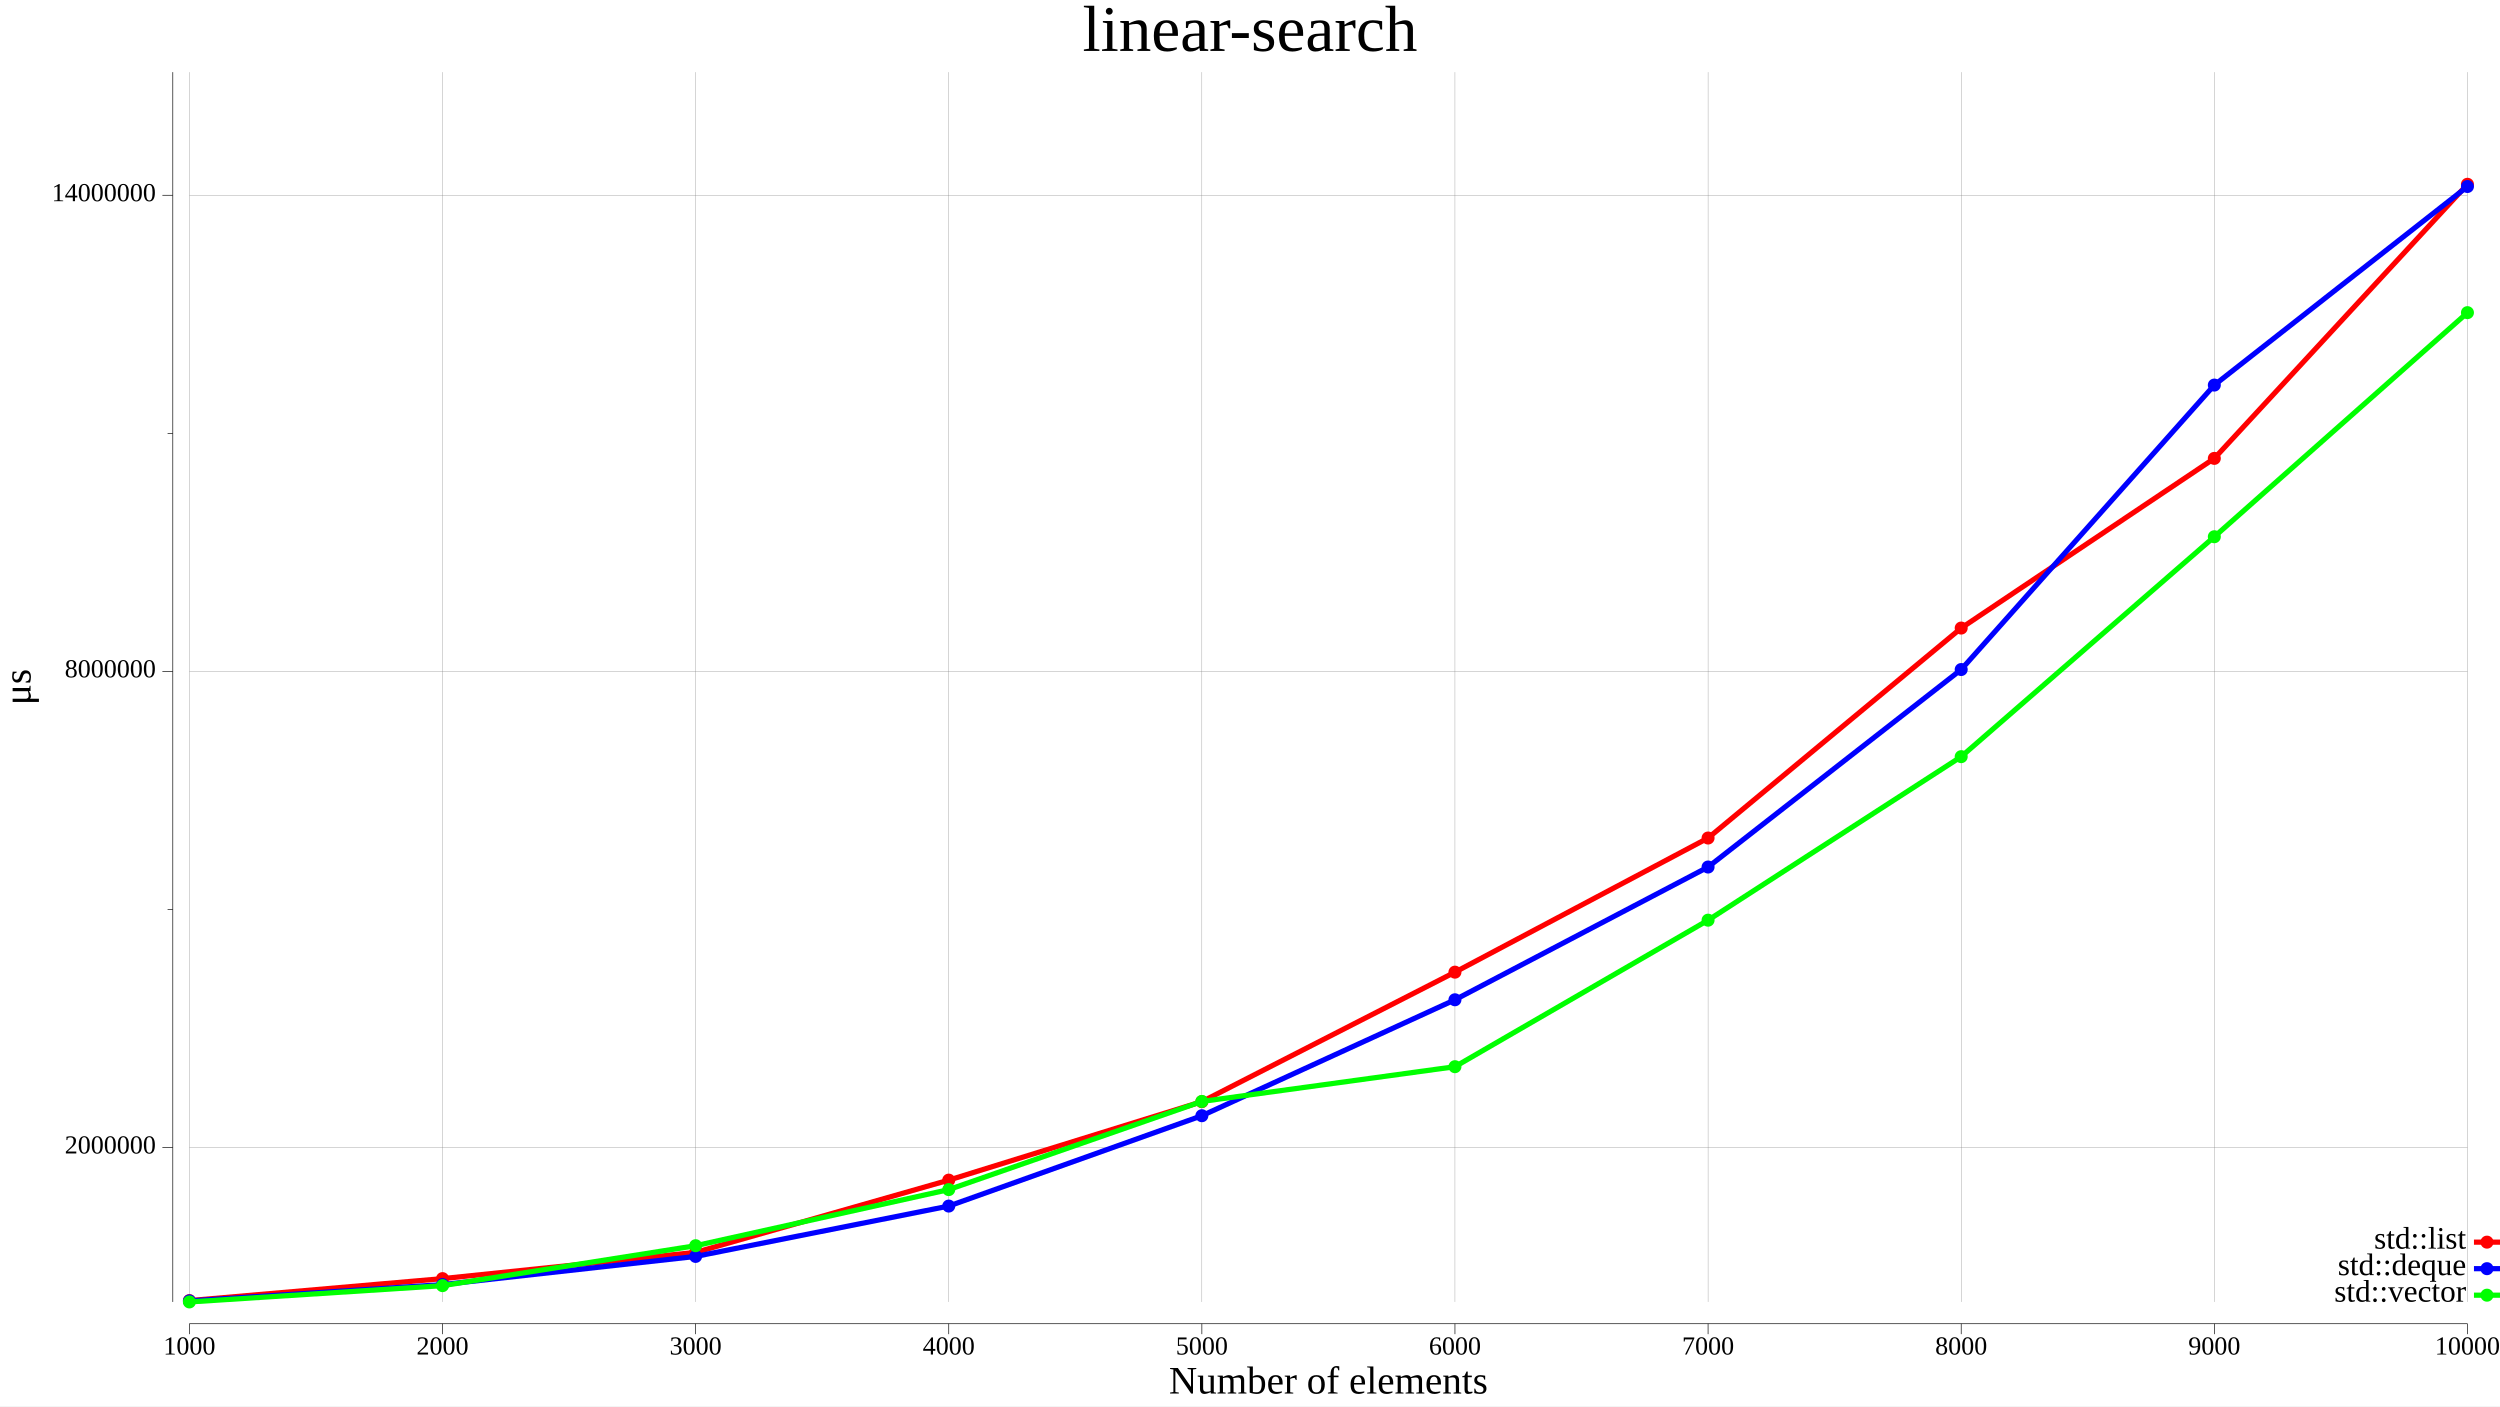
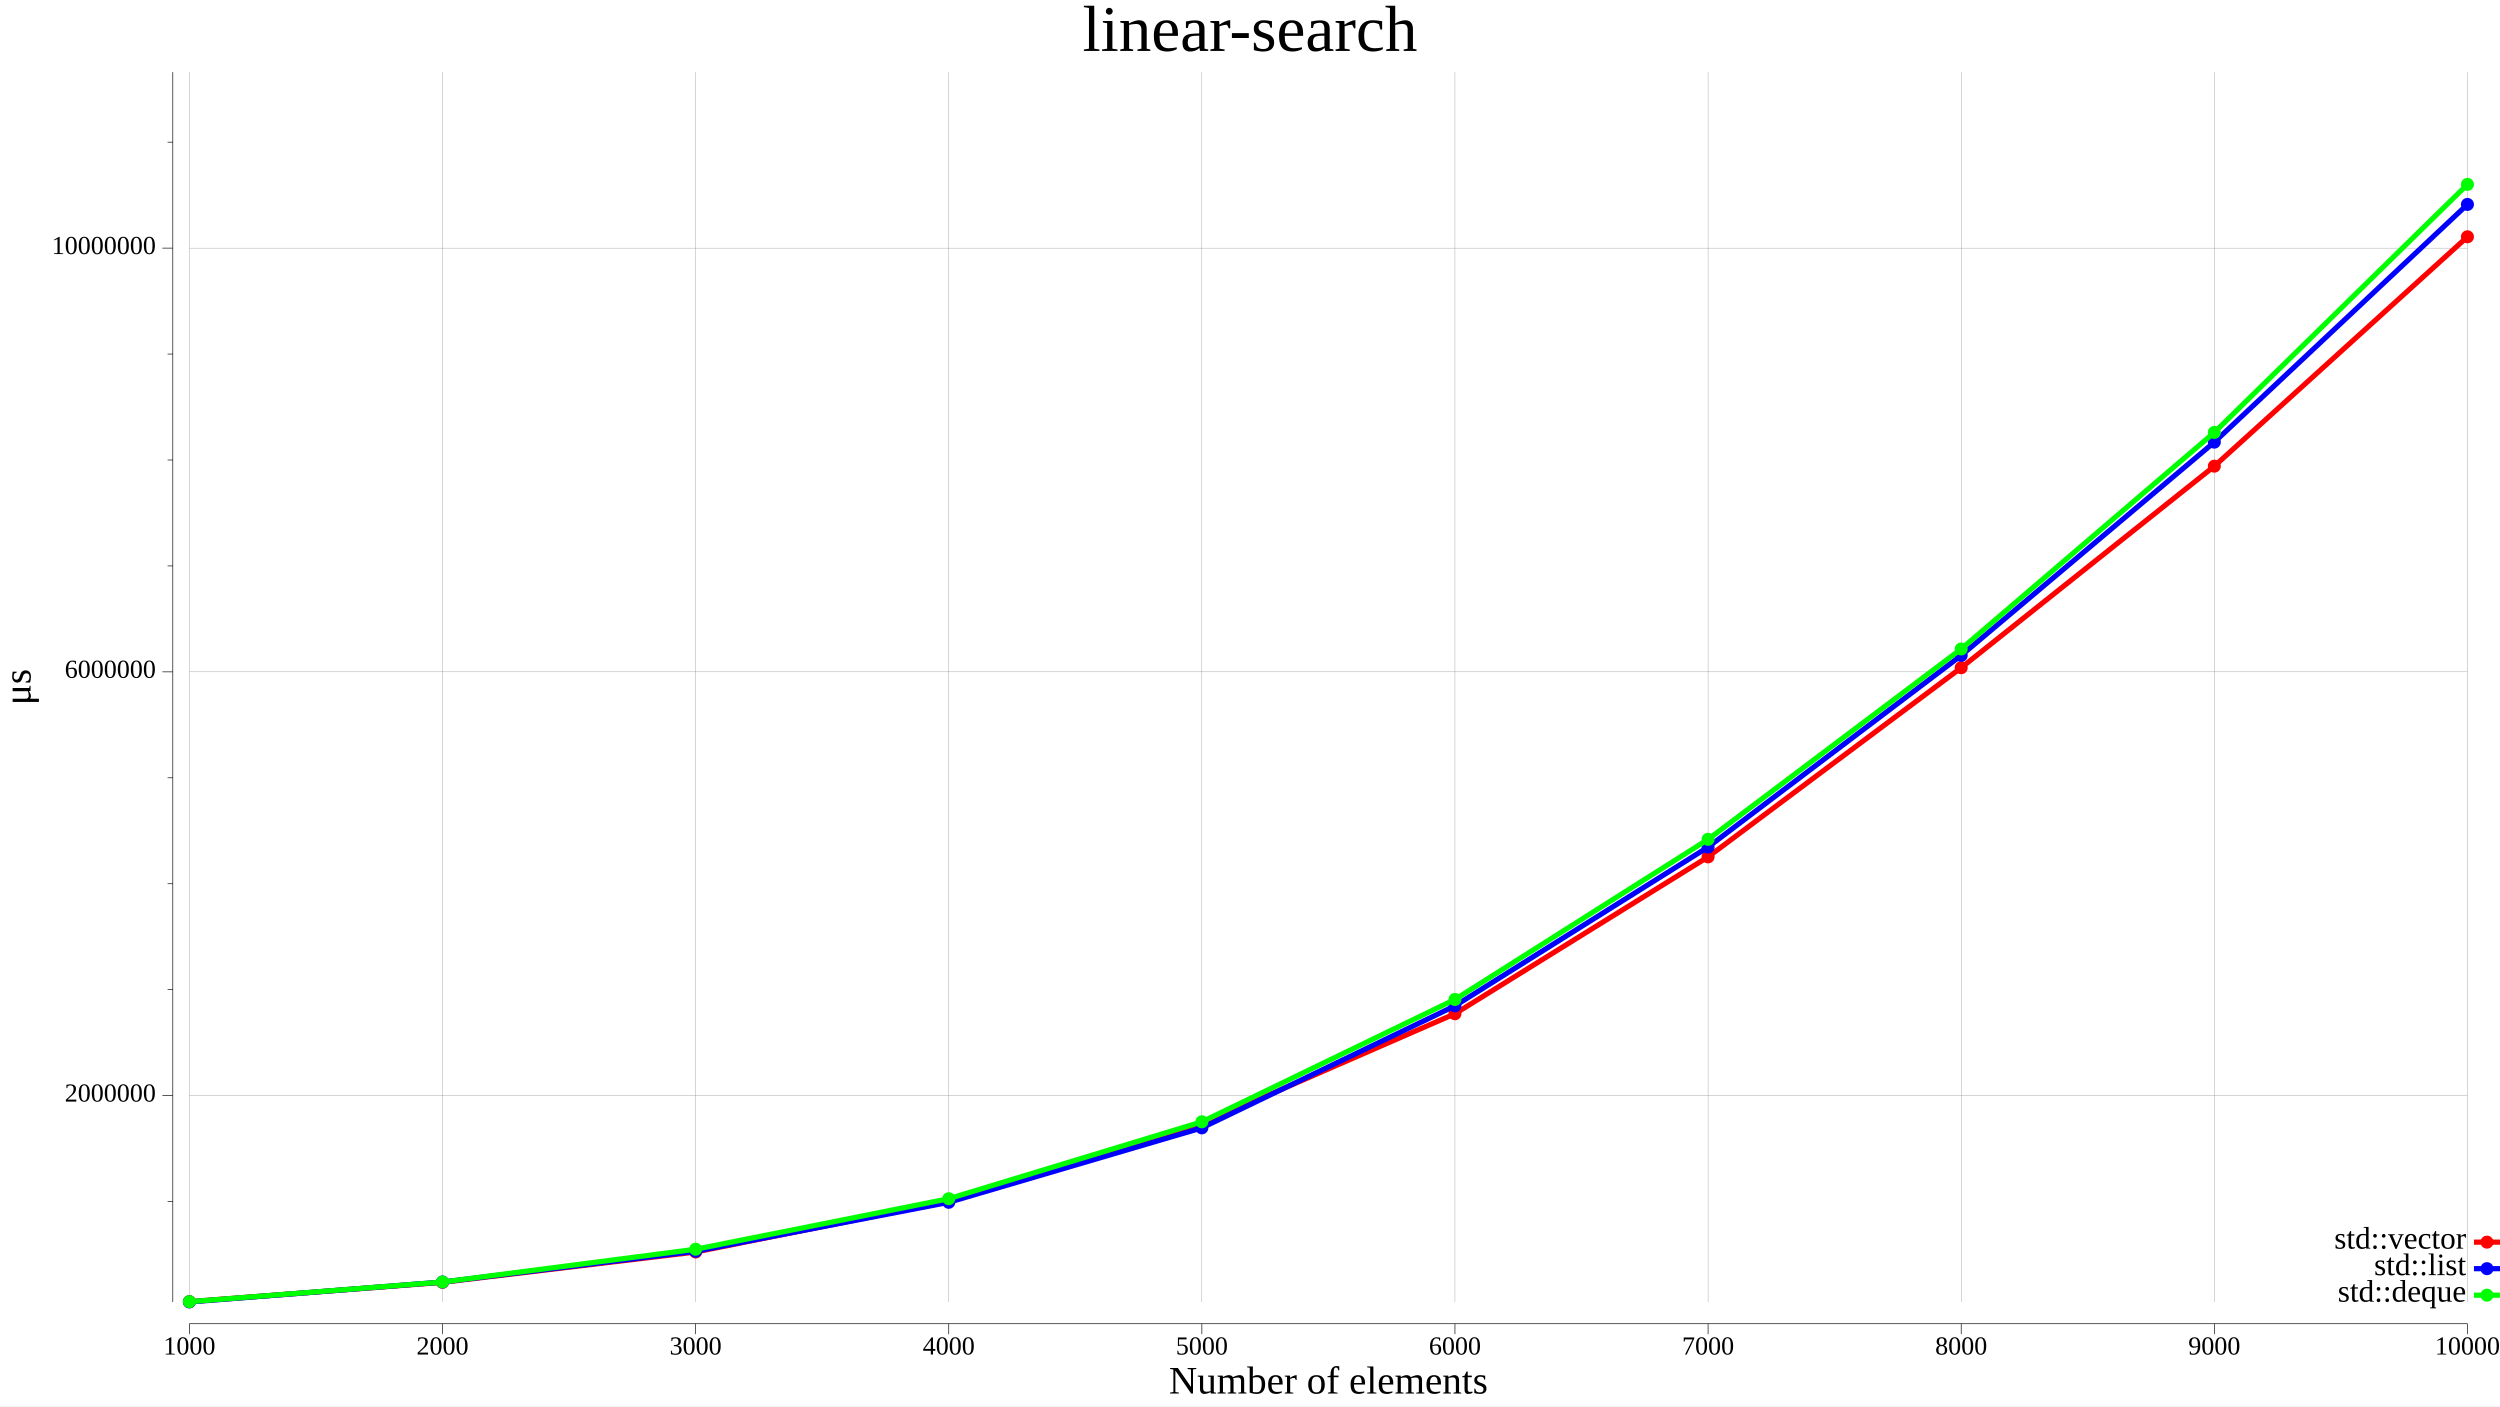
<svg xmlns="http://www.w3.org/2000/svg" width="1920pt" height="1080pt" viewBox="0 0 1920 1080">
  <g transform="scale(1, -1) translate(0, -1080)">
    <path d="M0,0L1920,0L1920,1080L0,1080Z" style="fill:#FFFFFF" />
    <text x="831.42" y="-1040.9" transform="scale(1, -1)" style="font-family:Liberation Serif;font-variant:normal;font-weight:normal;font-style:normal;font-size:50px">linear-search</text>
    <text x="897.77" y="-9.756" transform="scale(1, -1)" style="font-family:Liberation Serif;font-variant:normal;font-weight:normal;font-style:normal;font-size:30px">Number of elements</text>
    <text x="125.46" y="-39.727" transform="scale(1, -1)" style="font-family:Liberation Serif;font-variant:normal;font-weight:normal;font-style:normal;font-size:20px">1000</text>
    <text x="319.86" y="-39.727" transform="scale(1, -1)" style="font-family:Liberation Serif;font-variant:normal;font-weight:normal;font-style:normal;font-size:20px">2000</text>
    <text x="514.25" y="-39.727" transform="scale(1, -1)" style="font-family:Liberation Serif;font-variant:normal;font-weight:normal;font-style:normal;font-size:20px">3000</text>
    <text x="708.64" y="-39.727" transform="scale(1, -1)" style="font-family:Liberation Serif;font-variant:normal;font-weight:normal;font-style:normal;font-size:20px">4000</text>
    <text x="903.03" y="-39.727" transform="scale(1, -1)" style="font-family:Liberation Serif;font-variant:normal;font-weight:normal;font-style:normal;font-size:20px">5000</text>
    <text x="1097.4" y="-39.727" transform="scale(1, -1)" style="font-family:Liberation Serif;font-variant:normal;font-weight:normal;font-style:normal;font-size:20px">6000</text>
    <text x="1291.8" y="-39.727" transform="scale(1, -1)" style="font-family:Liberation Serif;font-variant:normal;font-weight:normal;font-style:normal;font-size:20px">7000</text>
    <text x="1486.2" y="-39.727" transform="scale(1, -1)" style="font-family:Liberation Serif;font-variant:normal;font-weight:normal;font-style:normal;font-size:20px">8000</text>
    <text x="1680.6" y="-39.727" transform="scale(1, -1)" style="font-family:Liberation Serif;font-variant:normal;font-weight:normal;font-style:normal;font-size:20px">9000</text>
    <text x="1870" y="-39.727" transform="scale(1, -1)" style="font-family:Liberation Serif;font-variant:normal;font-weight:normal;font-style:normal;font-size:20px">10000</text>
    <path d="M145.46,55.371L145.46,63.371" style="fill:none;stroke:#000000;stroke-width:0.5" />
    <path d="M339.86,55.371L339.86,63.371" style="fill:none;stroke:#000000;stroke-width:0.5" />
    <path d="M534.25,55.371L534.25,63.371" style="fill:none;stroke:#000000;stroke-width:0.5" />
    <path d="M728.64,55.371L728.64,63.371" style="fill:none;stroke:#000000;stroke-width:0.5" />
    <path d="M923.03,55.371L923.03,63.371" style="fill:none;stroke:#000000;stroke-width:0.5" />
    <path d="M1117.4,55.371L1117.4,63.371" style="fill:none;stroke:#000000;stroke-width:0.5" />
    <path d="M1311.8,55.371L1311.8,63.371" style="fill:none;stroke:#000000;stroke-width:0.5" />
    <path d="M1506.2,55.371L1506.2,63.371" style="fill:none;stroke:#000000;stroke-width:0.5" />
    <path d="M1700.6,55.371L1700.6,63.371" style="fill:none;stroke:#000000;stroke-width:0.5" />
    <path d="M1895,55.371L1895,63.371" style="fill:none;stroke:#000000;stroke-width:0.5" />
    <path d="M145.46,63.371L1895,63.371" style="fill:none;stroke:#000000;stroke-width:0.5" />
    <g transform="rotate(90)">
      <text x="538.49" y="23.467" transform="scale(1, -1)" style="font-family:Liberation Serif;font-variant:normal;font-weight:normal;font-style:normal;font-size:30px">μs</text>
    </g>
-     <text x="49.712" y="-194.12" transform="scale(1, -1)" style="font-family:Liberation Serif;font-variant:normal;font-weight:normal;font-style:normal;font-size:20px">2000000</text>
-     <text x="49.712" y="-559.8" transform="scale(1, -1)" style="font-family:Liberation Serif;font-variant:normal;font-weight:normal;font-style:normal;font-size:20px">8000000</text>
-     <text x="39.712" y="-925.47" transform="scale(1, -1)" style="font-family:Liberation Serif;font-variant:normal;font-weight:normal;font-style:normal;font-size:20px">14000000</text>
-     <path d="M124.71,198.69L132.71,198.69" style="fill:none;stroke:#000000;stroke-width:0.5" />
-     <path d="M124.71,564.37L132.71,564.37" style="fill:none;stroke:#000000;stroke-width:0.5" />
-     <path d="M124.71,930.04L132.71,930.04" style="fill:none;stroke:#000000;stroke-width:0.5" />
-     <path d="M128.71,381.53L132.71,381.53" style="fill:none;stroke:#000000;stroke-width:0.5" />
-     <path d="M128.71,747.2L132.71,747.2" style="fill:none;stroke:#000000;stroke-width:0.5" />
+     <text x="49.712" y="-233.99" transform="scale(1, -1)" style="font-family:Liberation Serif;font-variant:normal;font-weight:normal;font-style:normal;font-size:20px">2000000</text>
+     <text x="49.712" y="-559.44" transform="scale(1, -1)" style="font-family:Liberation Serif;font-variant:normal;font-weight:normal;font-style:normal;font-size:20px">6000000</text>
+     <text x="39.712" y="-884.88" transform="scale(1, -1)" style="font-family:Liberation Serif;font-variant:normal;font-weight:normal;font-style:normal;font-size:20px">10000000</text>
+     <path d="M124.71,238.56L132.71,238.56" style="fill:none;stroke:#000000;stroke-width:0.5" />
+     <path d="M124.71,564.01L132.71,564.01" style="fill:none;stroke:#000000;stroke-width:0.5" />
+     <path d="M124.71,889.45L132.71,889.45" style="fill:none;stroke:#000000;stroke-width:0.5" />
+     <path d="M128.71,157.2L132.71,157.2" style="fill:none;stroke:#000000;stroke-width:0.5" />
+     <path d="M128.71,319.92L132.71,319.92" style="fill:none;stroke:#000000;stroke-width:0.5" />
+     <path d="M128.71,401.28L132.71,401.28" style="fill:none;stroke:#000000;stroke-width:0.5" />
+     <path d="M128.71,482.65L132.71,482.65" style="fill:none;stroke:#000000;stroke-width:0.5" />
+     <path d="M128.71,645.37L132.71,645.37" style="fill:none;stroke:#000000;stroke-width:0.5" />
+     <path d="M128.71,726.73L132.71,726.73" style="fill:none;stroke:#000000;stroke-width:0.5" />
+     <path d="M128.71,808.09L132.71,808.09" style="fill:none;stroke:#000000;stroke-width:0.5" />
+     <path d="M128.71,970.81L132.71,970.81" style="fill:none;stroke:#000000;stroke-width:0.5" />
    <path d="M132.71,80.11L132.71,1024.6" style="fill:none;stroke:#000000;stroke-width:0.5" />
    <path d="M145.46,80.11L145.46,1024.6" style="fill:none;stroke:#808080;stroke-width:0.25" />
    <path d="M339.86,80.11L339.86,1024.6" style="fill:none;stroke:#808080;stroke-width:0.25" />
    <path d="M534.25,80.11L534.25,1024.6" style="fill:none;stroke:#808080;stroke-width:0.25" />
    <path d="M728.64,80.11L728.64,1024.6" style="fill:none;stroke:#808080;stroke-width:0.25" />
    <path d="M923.03,80.11L923.03,1024.6" style="fill:none;stroke:#808080;stroke-width:0.25" />
    <path d="M1117.4,80.11L1117.4,1024.6" style="fill:none;stroke:#808080;stroke-width:0.25" />
    <path d="M1311.8,80.11L1311.8,1024.6" style="fill:none;stroke:#808080;stroke-width:0.25" />
    <path d="M1506.2,80.11L1506.2,1024.6" style="fill:none;stroke:#808080;stroke-width:0.25" />
    <path d="M1700.6,80.11L1700.6,1024.6" style="fill:none;stroke:#808080;stroke-width:0.25" />
    <path d="M1895,80.11L1895,1024.6" style="fill:none;stroke:#808080;stroke-width:0.25" />
-     <path d="M145.46,198.69L1895,198.69" style="fill:none;stroke:#808080;stroke-width:0.25" />
-     <path d="M145.46,564.37L1895,564.37" style="fill:none;stroke:#808080;stroke-width:0.25" />
-     <path d="M145.46,930.04L1895,930.04" style="fill:none;stroke:#808080;stroke-width:0.25" />
-     <path d="M145.46,81.143L339.86,98.021L534.25,118.18L728.64,173.66L923.03,233.93L1117.4,333.38L1311.8,436.4L1506.2,597.65L1700.6,727.96L1895,938.46" style="fill:none;stroke:#FF0000;stroke-width:4" />
-     <path d="M150.46,81.143A5,5 0 1 1 140.46,81.143A5,5 0 1 1 150.46,81.143Z" style="fill:#FF0000" />
-     <path d="M344.86,98.021A5,5 0 1 1 334.86,98.021A5,5 0 1 1 344.86,98.021Z" style="fill:#FF0000" />
-     <path d="M539.25,118.18A5,5 0 1 1 529.25,118.18A5,5 0 1 1 539.25,118.18Z" style="fill:#FF0000" />
-     <path d="M733.64,173.66A5,5 0 1 1 723.64,173.66A5,5 0 1 1 733.64,173.66Z" style="fill:#FF0000" />
-     <path d="M928.03,233.93A5,5 0 1 1 918.03,233.93A5,5 0 1 1 928.03,233.93Z" style="fill:#FF0000" />
-     <path d="M1122.4,333.38A5,5 0 1 1 1112.4,333.38A5,5 0 1 1 1122.4,333.38Z" style="fill:#FF0000" />
-     <path d="M1316.8,436.4A5,5 0 1 1 1306.8,436.4A5,5 0 1 1 1316.8,436.4Z" style="fill:#FF0000" />
-     <path d="M1511.2,597.65A5,5 0 1 1 1501.2,597.65A5,5 0 1 1 1511.2,597.65Z" style="fill:#FF0000" />
-     <path d="M1705.6,727.96A5,5 0 1 1 1695.6,727.96A5,5 0 1 1 1705.6,727.96Z" style="fill:#FF0000" />
-     <path d="M1900,938.46A5,5 0 1 1 1890,938.46A5,5 0 1 1 1900,938.46Z" style="fill:#FF0000" />
-     <path d="M145.46,80.908L339.86,93.428L534.25,115.07L728.64,153.74L923.03,223.13L1117.4,312.17L1311.8,414.12L1506.2,565.8L1700.6,784.26L1895,936.76" style="fill:none;stroke:#0000FF;stroke-width:4" />
-     <path d="M150.46,80.908A5,5 0 1 1 140.46,80.908A5,5 0 1 1 150.46,80.908Z" style="fill:#0000FF" />
-     <path d="M344.86,93.428A5,5 0 1 1 334.86,93.428A5,5 0 1 1 344.86,93.428Z" style="fill:#0000FF" />
-     <path d="M539.25,115.07A5,5 0 1 1 529.25,115.07A5,5 0 1 1 539.25,115.07Z" style="fill:#0000FF" />
-     <path d="M733.64,153.74A5,5 0 1 1 723.64,153.74A5,5 0 1 1 733.64,153.74Z" style="fill:#0000FF" />
-     <path d="M928.03,223.13A5,5 0 1 1 918.03,223.13A5,5 0 1 1 928.03,223.13Z" style="fill:#0000FF" />
-     <path d="M1122.4,312.17A5,5 0 1 1 1112.4,312.17A5,5 0 1 1 1122.4,312.17Z" style="fill:#0000FF" />
-     <path d="M1316.8,414.12A5,5 0 1 1 1306.8,414.12A5,5 0 1 1 1316.8,414.12Z" style="fill:#0000FF" />
-     <path d="M1511.2,565.8A5,5 0 1 1 1501.2,565.8A5,5 0 1 1 1511.2,565.8Z" style="fill:#0000FF" />
-     <path d="M1705.6,784.26A5,5 0 1 1 1695.6,784.26A5,5 0 1 1 1705.6,784.26Z" style="fill:#0000FF" />
-     <path d="M1900,936.76A5,5 0 1 1 1890,936.76A5,5 0 1 1 1900,936.76Z" style="fill:#0000FF" />
-     <path d="M145.46,80.11L339.86,92.621L534.25,123.3L728.64,166.39L923.03,234.09L1117.4,260.78L1311.8,373.3L1506.2,498.89L1700.6,667.79L1895,839.88" style="fill:none;stroke:#00FF00;stroke-width:4" />
-     <path d="M150.46,80.11A5,5 0 1 1 140.46,80.11A5,5 0 1 1 150.46,80.11Z" style="fill:#00FF00" />
-     <path d="M344.86,92.621A5,5 0 1 1 334.86,92.621A5,5 0 1 1 344.86,92.621Z" style="fill:#00FF00" />
-     <path d="M539.25,123.3A5,5 0 1 1 529.25,123.3A5,5 0 1 1 539.25,123.3Z" style="fill:#00FF00" />
-     <path d="M733.64,166.39A5,5 0 1 1 723.64,166.39A5,5 0 1 1 733.64,166.39Z" style="fill:#00FF00" />
-     <path d="M928.03,234.09A5,5 0 1 1 918.03,234.09A5,5 0 1 1 928.03,234.09Z" style="fill:#00FF00" />
-     <path d="M1122.4,260.78A5,5 0 1 1 1112.4,260.78A5,5 0 1 1 1122.4,260.78Z" style="fill:#00FF00" />
-     <path d="M1316.8,373.3A5,5 0 1 1 1306.8,373.3A5,5 0 1 1 1316.8,373.3Z" style="fill:#00FF00" />
-     <path d="M1511.2,498.89A5,5 0 1 1 1501.2,498.89A5,5 0 1 1 1511.2,498.89Z" style="fill:#00FF00" />
-     <path d="M1705.6,667.79A5,5 0 1 1 1695.6,667.79A5,5 0 1 1 1705.6,667.79Z" style="fill:#00FF00" />
-     <path d="M1900,839.88A5,5 0 1 1 1890,839.88A5,5 0 1 1 1900,839.88Z" style="fill:#00FF00" />
+     <path d="M145.46,238.56L1895,238.56" style="fill:none;stroke:#808080;stroke-width:0.25" />
+     <path d="M145.46,564.01L1895,564.01" style="fill:none;stroke:#808080;stroke-width:0.25" />
+     <path d="M145.46,889.45L1895,889.45" style="fill:none;stroke:#808080;stroke-width:0.25" />
+     <path d="M145.46,80.355L339.86,95.18L534.25,118.48L728.64,157.49L923.03,216.72L1117.4,301.44L1311.8,421.91L1506.2,567.19L1700.6,721.98L1895,898.15" style="fill:none;stroke:#FF0000;stroke-width:4" />
+     <path d="M150.46,80.355A5,5 0 1 1 140.46,80.355A5,5 0 1 1 150.46,80.355Z" style="fill:#FF0000" />
+     <path d="M344.86,95.18A5,5 0 1 1 334.86,95.18A5,5 0 1 1 344.86,95.18Z" style="fill:#FF0000" />
+     <path d="M539.25,118.48A5,5 0 1 1 529.25,118.48A5,5 0 1 1 539.25,118.48Z" style="fill:#FF0000" />
+     <path d="M733.64,157.49A5,5 0 1 1 723.64,157.49A5,5 0 1 1 733.64,157.49Z" style="fill:#FF0000" />
+     <path d="M928.03,216.72A5,5 0 1 1 918.03,216.72A5,5 0 1 1 928.03,216.72Z" style="fill:#FF0000" />
+     <path d="M1122.4,301.44A5,5 0 1 1 1112.4,301.44A5,5 0 1 1 1122.4,301.44Z" style="fill:#FF0000" />
+     <path d="M1316.8,421.91A5,5 0 1 1 1306.8,421.91A5,5 0 1 1 1316.8,421.91Z" style="fill:#FF0000" />
+     <path d="M1511.2,567.19A5,5 0 1 1 1501.2,567.19A5,5 0 1 1 1511.2,567.19Z" style="fill:#FF0000" />
+     <path d="M1705.6,721.98A5,5 0 1 1 1695.6,721.98A5,5 0 1 1 1705.6,721.98Z" style="fill:#FF0000" />
+     <path d="M1900,898.15A5,5 0 1 1 1890,898.15A5,5 0 1 1 1900,898.15Z" style="fill:#FF0000" />
+     <path d="M145.46,80.11L339.86,95.415L534.25,119.03L728.64,156.63L923.03,213.8L1117.4,307.5L1311.8,429.45L1506.2,576.62L1700.6,740.43L1895,923.01" style="fill:none;stroke:#0000FF;stroke-width:4" />
+     <path d="M150.46,80.11A5,5 0 1 1 140.46,80.11A5,5 0 1 1 150.46,80.11Z" style="fill:#0000FF" />
+     <path d="M344.86,95.415A5,5 0 1 1 334.86,95.415A5,5 0 1 1 344.86,95.415Z" style="fill:#0000FF" />
+     <path d="M539.25,119.03A5,5 0 1 1 529.25,119.03A5,5 0 1 1 539.25,119.03Z" style="fill:#0000FF" />
+     <path d="M733.64,156.63A5,5 0 1 1 723.64,156.63A5,5 0 1 1 733.64,156.63Z" style="fill:#0000FF" />
+     <path d="M928.03,213.8A5,5 0 1 1 918.03,213.8A5,5 0 1 1 928.03,213.8Z" style="fill:#0000FF" />
+     <path d="M1122.4,307.5A5,5 0 1 1 1112.4,307.5A5,5 0 1 1 1122.4,307.5Z" style="fill:#0000FF" />
+     <path d="M1316.8,429.45A5,5 0 1 1 1306.8,429.45A5,5 0 1 1 1316.8,429.45Z" style="fill:#0000FF" />
+     <path d="M1511.2,576.62A5,5 0 1 1 1501.2,576.62A5,5 0 1 1 1511.2,576.62Z" style="fill:#0000FF" />
+     <path d="M1705.6,740.43A5,5 0 1 1 1695.6,740.43A5,5 0 1 1 1705.6,740.43Z" style="fill:#0000FF" />
+     <path d="M1900,923.01A5,5 0 1 1 1890,923.01A5,5 0 1 1 1900,923.01Z" style="fill:#0000FF" />
+     <path d="M145.46,80.324L339.86,95.412L534.25,120.59L728.64,159.39L923.03,218.46L1117.4,312.42L1311.8,435.39L1506.2,581.6L1700.6,747.9L1895,938.38" style="fill:none;stroke:#00FF00;stroke-width:4" />
+     <path d="M150.46,80.324A5,5 0 1 1 140.46,80.324A5,5 0 1 1 150.46,80.324Z" style="fill:#00FF00" />
+     <path d="M344.86,95.412A5,5 0 1 1 334.86,95.412A5,5 0 1 1 344.86,95.412Z" style="fill:#00FF00" />
+     <path d="M539.25,120.59A5,5 0 1 1 529.25,120.59A5,5 0 1 1 539.25,120.59Z" style="fill:#00FF00" />
+     <path d="M733.64,159.39A5,5 0 1 1 723.64,159.39A5,5 0 1 1 733.64,159.39Z" style="fill:#00FF00" />
+     <path d="M928.03,218.46A5,5 0 1 1 918.03,218.46A5,5 0 1 1 928.03,218.46Z" style="fill:#00FF00" />
+     <path d="M1122.4,312.42A5,5 0 1 1 1112.4,312.42A5,5 0 1 1 1122.4,312.42Z" style="fill:#00FF00" />
+     <path d="M1316.8,435.39A5,5 0 1 1 1306.8,435.39A5,5 0 1 1 1316.8,435.39Z" style="fill:#00FF00" />
+     <path d="M1511.2,581.6A5,5 0 1 1 1501.2,581.6A5,5 0 1 1 1511.2,581.6Z" style="fill:#00FF00" />
+     <path d="M1705.6,747.9A5,5 0 1 1 1695.6,747.9A5,5 0 1 1 1705.6,747.9Z" style="fill:#00FF00" />
+     <path d="M1900,938.38A5,5 0 1 1 1890,938.38A5,5 0 1 1 1900,938.38Z" style="fill:#00FF00" />
    <path d="M1900,126.03L1920,126.03" style="fill:none;stroke:#FF0000;stroke-width:4" />
    <path d="M1915,126.03A5,5 0 1 1 1905,126.03A5,5 0 1 1 1915,126.03Z" style="fill:#FF0000" />
-     <text x="1823.3" y="-121.05" transform="scale(1, -1)" style="font-family:Liberation Serif;font-variant:normal;font-weight:normal;font-style:normal;font-size:24px">std::list</text>
+     <text x="1792.7" y="-121.05" transform="scale(1, -1)" style="font-family:Liberation Serif;font-variant:normal;font-weight:normal;font-style:normal;font-size:24px">std::vector</text>
    <path d="M1900,105.66L1920,105.66" style="fill:none;stroke:#0000FF;stroke-width:4" />
    <path d="M1915,105.66A5,5 0 1 1 1905,105.66A5,5 0 1 1 1915,105.66Z" style="fill:#0000FF" />
-     <text x="1795.4" y="-100.69" transform="scale(1, -1)" style="font-family:Liberation Serif;font-variant:normal;font-weight:normal;font-style:normal;font-size:24px">std::deque</text>
+     <text x="1823.3" y="-100.69" transform="scale(1, -1)" style="font-family:Liberation Serif;font-variant:normal;font-weight:normal;font-style:normal;font-size:24px">std::list</text>
    <path d="M1900,85.294L1920,85.294" style="fill:none;stroke:#00FF00;stroke-width:4" />
    <path d="M1915,85.294A5,5 0 1 1 1905,85.294A5,5 0 1 1 1915,85.294Z" style="fill:#00FF00" />
-     <text x="1792.7" y="-80.319" transform="scale(1, -1)" style="font-family:Liberation Serif;font-variant:normal;font-weight:normal;font-style:normal;font-size:24px">std::vector</text>
+     <text x="1795.4" y="-80.319" transform="scale(1, -1)" style="font-family:Liberation Serif;font-variant:normal;font-weight:normal;font-style:normal;font-size:24px">std::deque</text>
  </g>
</svg>
